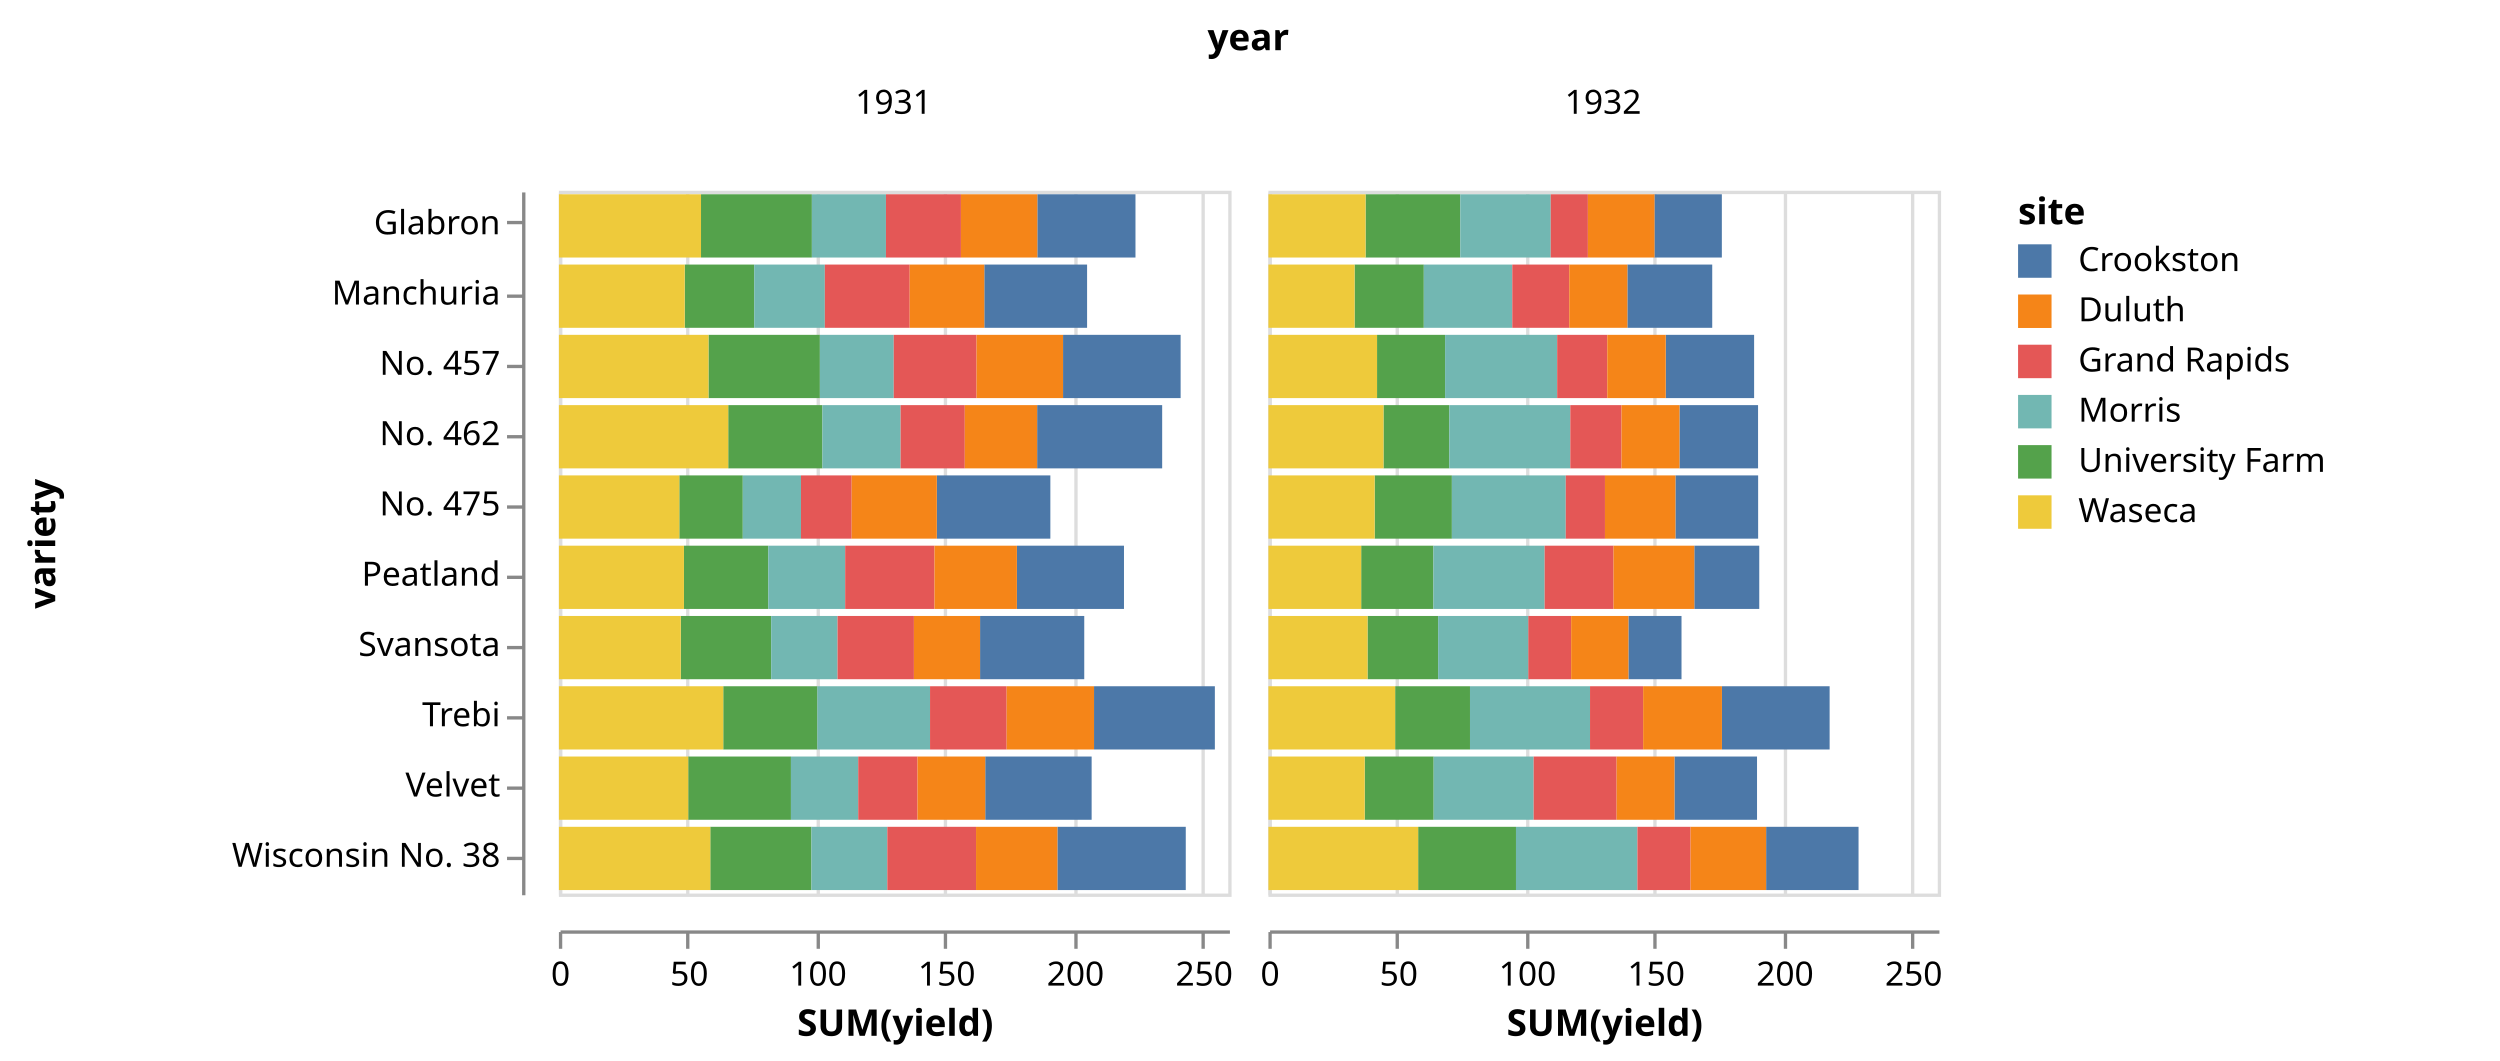
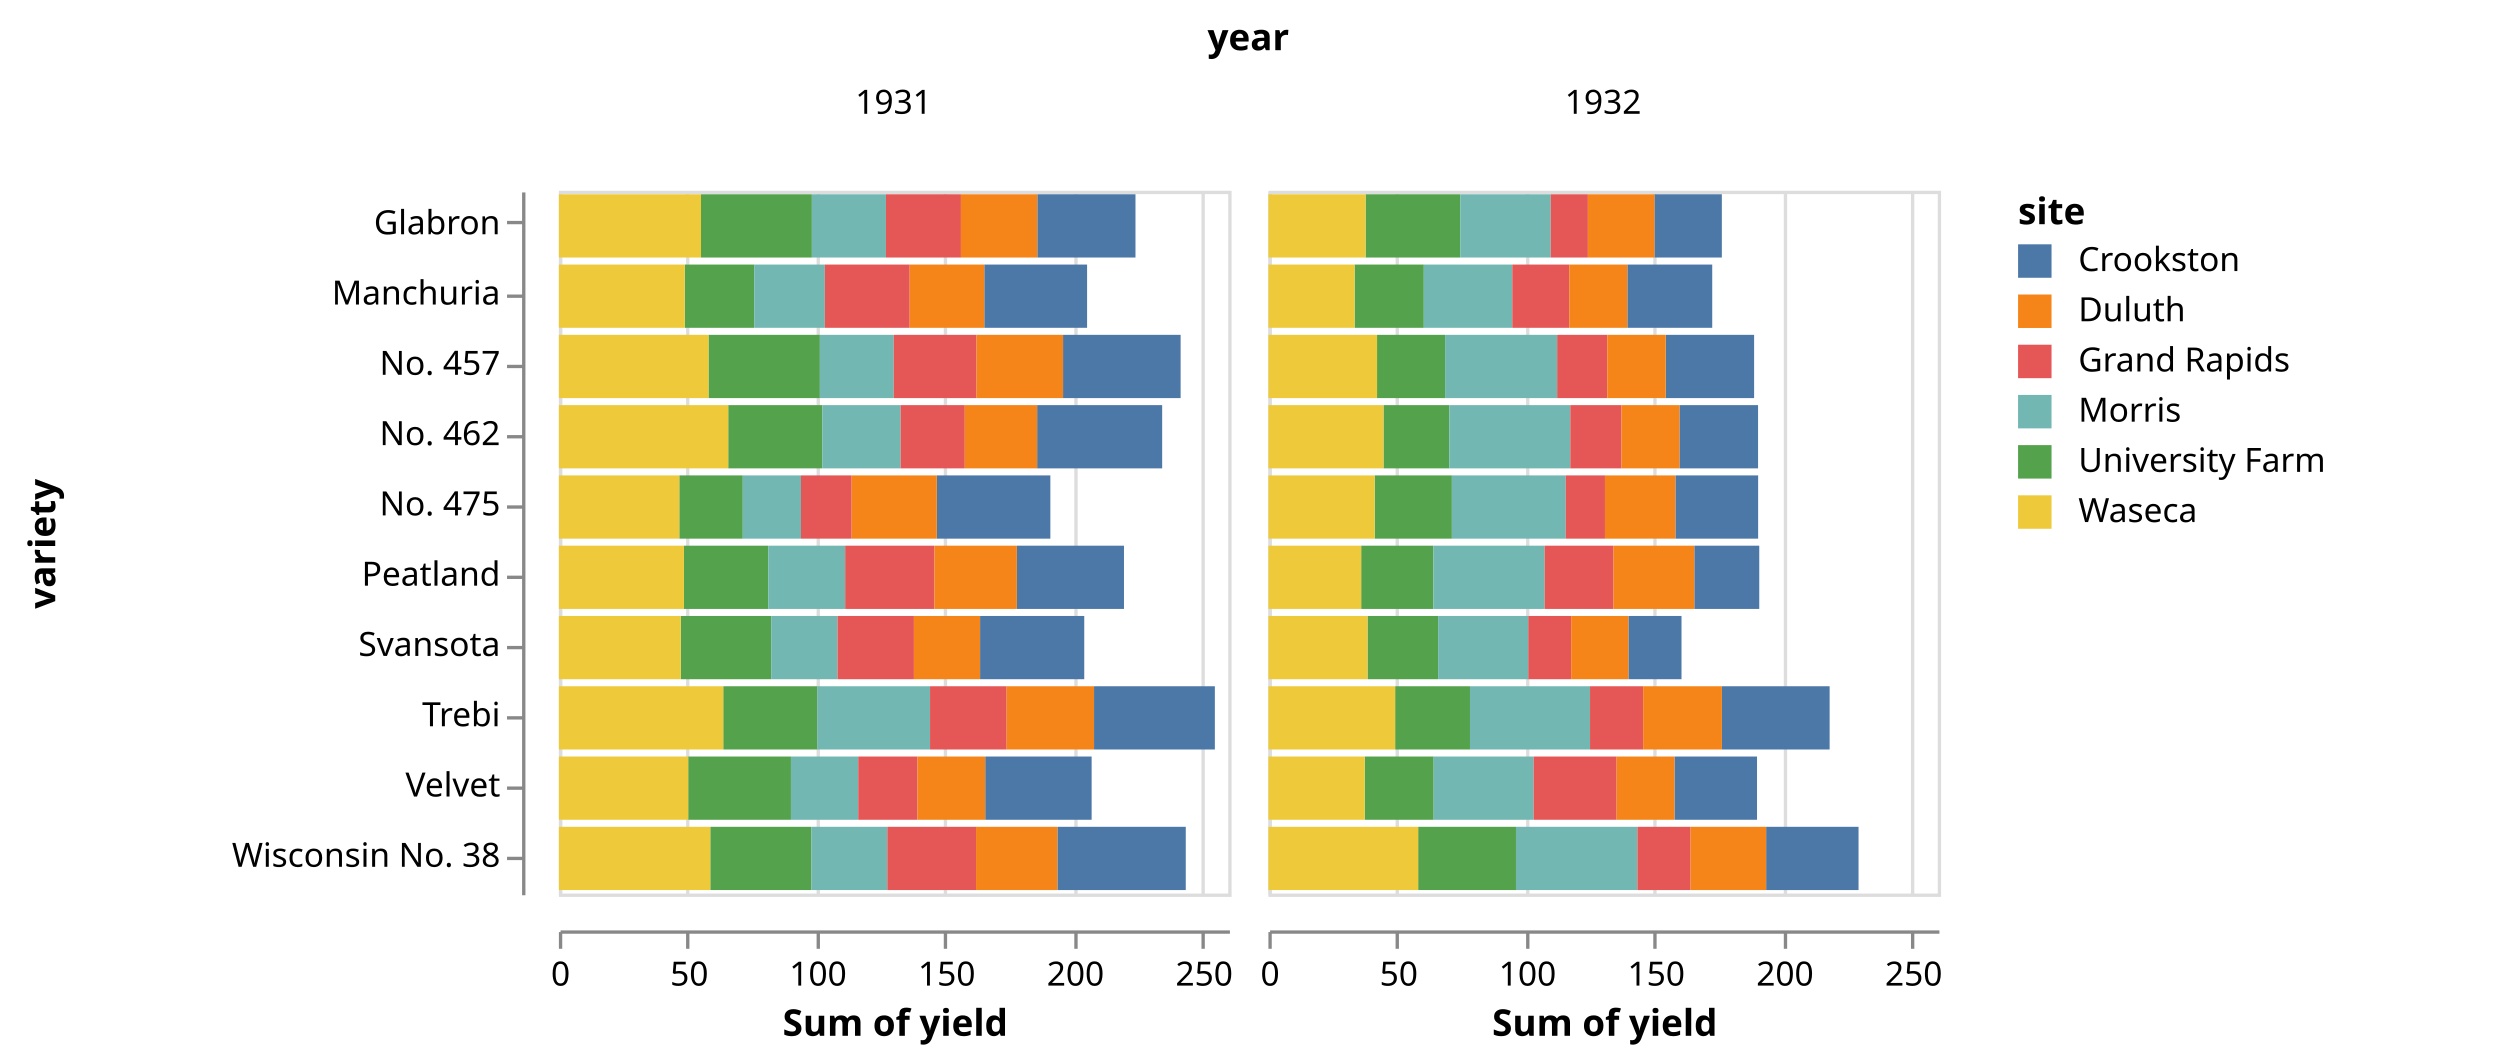
<svg xmlns="http://www.w3.org/2000/svg" class="marks" width="747" height="317" viewBox="0 0 747 317" version="1.1">
  <g transform="translate(167,57)">
    <g class="mark-group role-frame root">
      <g transform="translate(0,0)">
        <path class="background" d="M0,0h0v0h0Z" style="fill: none;" />
        <g>
          <g class="mark-group role-column-title column_title">
            <g transform="translate(206,-42)">
              <path class="background" d="M0,0h0v0h0Z" style="fill: none;" />
              <g>
                <g class="mark-text role-column-title-text">
                  <text text-anchor="middle" transform="translate(0,0)" style="font: bold 11px sans-serif; fill: #000;">year</text>
                </g>
              </g>
            </g>
          </g>
          <g class="mark-group role-row-header row_header">
            <g transform="translate(-11,0)">
              <path class="background" d="M0,0h0v210h0Z" style="fill: none;" />
              <g>
                <g class="mark-group role-axis">
                  <g transform="translate(0.5,0.5)">
                    <path class="background" d="M0,0h0v0h0Z" style="pointer-events: none; fill: none;" />
                    <g>
                      <g class="mark-rule role-axis-tick" style="pointer-events: none;">
                        <line transform="translate(0,9)" x2="-5" y2="0" style="fill: none; stroke: #888; stroke-width: 1; opacity: 1;" />
                        <line transform="translate(0,31)" x2="-5" y2="0" style="fill: none; stroke: #888; stroke-width: 1; opacity: 1;" />
                        <line transform="translate(0,52)" x2="-5" y2="0" style="fill: none; stroke: #888; stroke-width: 1; opacity: 1;" />
                        <line transform="translate(0,73)" x2="-5" y2="0" style="fill: none; stroke: #888; stroke-width: 1; opacity: 1;" />
                        <line transform="translate(0,94)" x2="-5" y2="0" style="fill: none; stroke: #888; stroke-width: 1; opacity: 1;" />
                        <line transform="translate(0,115)" x2="-5" y2="0" style="fill: none; stroke: #888; stroke-width: 1; opacity: 1;" />
                        <line transform="translate(0,136)" x2="-5" y2="0" style="fill: none; stroke: #888; stroke-width: 1; opacity: 1;" />
                        <line transform="translate(0,157)" x2="-5" y2="0" style="fill: none; stroke: #888; stroke-width: 1; opacity: 1;" />
                        <line transform="translate(0,178)" x2="-5" y2="0" style="fill: none; stroke: #888; stroke-width: 1; opacity: 1;" />
                        <line transform="translate(0,199)" x2="-5" y2="0" style="fill: none; stroke: #888; stroke-width: 1; opacity: 1;" />
                      </g>
                      <g class="mark-text role-axis-label" style="pointer-events: none;">
                        <text text-anchor="end" transform="translate(-7,12.5)" style="font: 10px sans-serif; fill: #000; opacity: 1;">Glabron</text>
                        <text text-anchor="end" transform="translate(-7,33.5)" style="font: 10px sans-serif; fill: #000; opacity: 1;">Manchuria</text>
                        <text text-anchor="end" transform="translate(-7,54.5)" style="font: 10px sans-serif; fill: #000; opacity: 1;">No. 457</text>
                        <text text-anchor="end" transform="translate(-7,75.5)" style="font: 10px sans-serif; fill: #000; opacity: 1;">No. 462</text>
                        <text text-anchor="end" transform="translate(-7,96.5)" style="font: 10px sans-serif; fill: #000; opacity: 1;">No. 475</text>
                        <text text-anchor="end" transform="translate(-7,117.5)" style="font: 10px sans-serif; fill: #000; opacity: 1;">Peatland</text>
                        <text text-anchor="end" transform="translate(-7,138.5)" style="font: 10px sans-serif; fill: #000; opacity: 1;">Svansota</text>
                        <text text-anchor="end" transform="translate(-7,159.5)" style="font: 10px sans-serif; fill: #000; opacity: 1;">Trebi</text>
                        <text text-anchor="end" transform="translate(-7,180.5)" style="font: 10px sans-serif; fill: #000; opacity: 1;">Velvet</text>
                        <text text-anchor="end" transform="translate(-7,201.5)" style="font: 10px sans-serif; fill: #000; opacity: 1;">Wisconsin No. 38</text>
                      </g>
                      <g class="mark-rule role-axis-domain" style="pointer-events: none;">
                        <line transform="translate(0,0)" x2="0" y2="210" style="fill: none; stroke: #888; stroke-width: 1; opacity: 1;" />
                      </g>
                      <g class="mark-text role-axis-title" style="pointer-events: none;">
                        <text text-anchor="middle" transform="translate(-138,105) rotate(-90) translate(0,-2)" style="font: bold 11px sans-serif; fill: #000; opacity: 1;">variety</text>
                      </g>
                    </g>
                  </g>
                </g>
              </g>
            </g>
          </g>
          <g class="mark-group role-column-header column_header">
            <g transform="translate(0,-11)">
              <path class="background" d="M0,0h200v0h-200Z" style="fill: none;" />
              <g>
                <g class="mark-text role-title" style="pointer-events: none;">
                  <text text-anchor="middle" transform="translate(100,-12)" style="font: normal 10px sans-serif; fill: #000; opacity: 1;">1931</text>
                </g>
              </g>
            </g>
            <g transform="translate(212,-11)">
              <path class="background" d="M0,0h200v0h-200Z" style="fill: none;" />
              <g>
                <g class="mark-text role-title" style="pointer-events: none;">
                  <text text-anchor="middle" transform="translate(100,-12)" style="font: normal 10px sans-serif; fill: #000; opacity: 1;">1932</text>
                </g>
              </g>
            </g>
          </g>
          <g class="mark-group role-column-footer column_footer">
            <g transform="translate(0,221)">
              <path class="background" d="M0,0h200v0h-200Z" style="fill: none;" />
              <g>
                <g class="mark-group role-axis">
                  <g transform="translate(0.5,0.5)">
                    <path class="background" d="M0,0h0v0h0Z" style="pointer-events: none; fill: none;" />
                    <g>
                      <g class="mark-rule role-axis-tick" style="pointer-events: none;">
                        <line transform="translate(0,0)" x2="0" y2="5" style="fill: none; stroke: #888; stroke-width: 1; opacity: 1;" />
                        <line transform="translate(38,0)" x2="0" y2="5" style="fill: none; stroke: #888; stroke-width: 1; opacity: 1;" />
                        <line transform="translate(77,0)" x2="0" y2="5" style="fill: none; stroke: #888; stroke-width: 1; opacity: 1;" />
                        <line transform="translate(115,0)" x2="0" y2="5" style="fill: none; stroke: #888; stroke-width: 1; opacity: 1;" />
                        <line transform="translate(154,0)" x2="0" y2="5" style="fill: none; stroke: #888; stroke-width: 1; opacity: 1;" />
                        <line transform="translate(192,0)" x2="0" y2="5" style="fill: none; stroke: #888; stroke-width: 1; opacity: 1;" />
                      </g>
                      <g class="mark-text role-axis-label" style="pointer-events: none;">
                        <text text-anchor="middle" transform="translate(0,16)" style="font: 10px sans-serif; fill: #000; opacity: 1;">0</text>
                        <text text-anchor="middle" transform="translate(38.46154,16)" style="font: 10px sans-serif; fill: #000; opacity: 1;">50</text>
                        <text text-anchor="middle" transform="translate(76.92308,16)" style="font: 10px sans-serif; fill: #000; opacity: 1;">100</text>
                        <text text-anchor="middle" transform="translate(115.3846,16)" style="font: 10px sans-serif; fill: #000; opacity: 1;">150</text>
                        <text text-anchor="middle" transform="translate(153.8462,16)" style="font: 10px sans-serif; fill: #000; opacity: 1;">200</text>
                        <text text-anchor="middle" transform="translate(192.3077,16)" style="font: 10px sans-serif; fill: #000; opacity: 1;">250</text>
                      </g>
                      <g class="mark-rule role-axis-domain" style="pointer-events: none;">
                        <line transform="translate(0,0)" x2="200" y2="0" style="fill: none; stroke: #888; stroke-width: 1; opacity: 1;" />
                      </g>
                      <g class="mark-text role-axis-title" style="pointer-events: none;">
-                         <text text-anchor="middle" transform="translate(100,31)" style="font: bold 11px sans-serif; fill: #000; opacity: 1;">SUM(yield)</text>
+                         <text text-anchor="middle" transform="translate(100,31)" style="font: bold 11px sans-serif; fill: #000; opacity: 1;">Sum of yield</text>
                      </g>
                    </g>
                  </g>
                </g>
              </g>
            </g>
            <g transform="translate(212,221)">
              <path class="background" d="M0,0h200v0h-200Z" style="fill: none;" />
              <g>
                <g class="mark-group role-axis">
                  <g transform="translate(0.5,0.5)">
                    <path class="background" d="M0,0h0v0h0Z" style="pointer-events: none; fill: none;" />
                    <g>
                      <g class="mark-rule role-axis-tick" style="pointer-events: none;">
                        <line transform="translate(0,0)" x2="0" y2="5" style="fill: none; stroke: #888; stroke-width: 1; opacity: 1;" />
                        <line transform="translate(38,0)" x2="0" y2="5" style="fill: none; stroke: #888; stroke-width: 1; opacity: 1;" />
                        <line transform="translate(77,0)" x2="0" y2="5" style="fill: none; stroke: #888; stroke-width: 1; opacity: 1;" />
                        <line transform="translate(115,0)" x2="0" y2="5" style="fill: none; stroke: #888; stroke-width: 1; opacity: 1;" />
                        <line transform="translate(154,0)" x2="0" y2="5" style="fill: none; stroke: #888; stroke-width: 1; opacity: 1;" />
                        <line transform="translate(192,0)" x2="0" y2="5" style="fill: none; stroke: #888; stroke-width: 1; opacity: 1;" />
                      </g>
                      <g class="mark-text role-axis-label" style="pointer-events: none;">
                        <text text-anchor="middle" transform="translate(0,16)" style="font: 10px sans-serif; fill: #000; opacity: 1;">0</text>
                        <text text-anchor="middle" transform="translate(38.46154,16)" style="font: 10px sans-serif; fill: #000; opacity: 1;">50</text>
                        <text text-anchor="middle" transform="translate(76.92308,16)" style="font: 10px sans-serif; fill: #000; opacity: 1;">100</text>
                        <text text-anchor="middle" transform="translate(115.3846,16)" style="font: 10px sans-serif; fill: #000; opacity: 1;">150</text>
                        <text text-anchor="middle" transform="translate(153.8462,16)" style="font: 10px sans-serif; fill: #000; opacity: 1;">200</text>
                        <text text-anchor="middle" transform="translate(192.3077,16)" style="font: 10px sans-serif; fill: #000; opacity: 1;">250</text>
                      </g>
                      <g class="mark-rule role-axis-domain" style="pointer-events: none;">
                        <line transform="translate(0,0)" x2="200" y2="0" style="fill: none; stroke: #888; stroke-width: 1; opacity: 1;" />
                      </g>
                      <g class="mark-text role-axis-title" style="pointer-events: none;">
-                         <text text-anchor="middle" transform="translate(100,31)" style="font: bold 11px sans-serif; fill: #000; opacity: 1;">SUM(yield)</text>
+                         <text text-anchor="middle" transform="translate(100,31)" style="font: bold 11px sans-serif; fill: #000; opacity: 1;">Sum of yield</text>
                      </g>
                    </g>
                  </g>
                </g>
              </g>
            </g>
          </g>
          <g class="mark-group role-scope cell">
            <g transform="translate(0,0)">
              <path class="background" d="M0.5,0.5h200v210h-200Z" style="fill: transparent; stroke: #ddd;" />
              <g>
                <g class="mark-group role-axis">
                  <g transform="translate(0.5,210.5)">
                    <path class="background" d="M0,0h0v0h0Z" style="pointer-events: none; fill: none;" />
                    <g>
                      <g class="mark-rule role-axis-grid" style="pointer-events: none;">
                        <line transform="translate(0,0)" x2="0" y2="-210" style="fill: none; stroke: #ddd; stroke-width: 1; stroke-dasharray: ; opacity: 1;" />
                        <line transform="translate(38,0)" x2="0" y2="-210" style="fill: none; stroke: #ddd; stroke-width: 1; stroke-dasharray: ; opacity: 1;" />
                        <line transform="translate(77,0)" x2="0" y2="-210" style="fill: none; stroke: #ddd; stroke-width: 1; stroke-dasharray: ; opacity: 1;" />
                        <line transform="translate(115,0)" x2="0" y2="-210" style="fill: none; stroke: #ddd; stroke-width: 1; stroke-dasharray: ; opacity: 1;" />
                        <line transform="translate(154,0)" x2="0" y2="-210" style="fill: none; stroke: #ddd; stroke-width: 1; stroke-dasharray: ; opacity: 1;" />
                        <line transform="translate(192,0)" x2="0" y2="-210" style="fill: none; stroke: #ddd; stroke-width: 1; stroke-dasharray: ; opacity: 1;" />
                      </g>
                    </g>
                  </g>
                </g>
                <g class="mark-rect role-mark child_marks">
                  <path d="M37.59,22.05h20.769v18.9h-20.769Z" style="fill: #54a24b;" />
                  <path d="M0,22.05h37.59v18.9h-37.59Z" style="fill: #eeca3b;" />
                  <path d="M58.359,22.05h21.103v18.9h-21.103Z" style="fill: #72b7b2;" />
                  <path d="M127.103,22.05h30.718v18.9h-30.718Z" style="fill: #4c78a8;" />
                  <path d="M79.462,22.05h25.359v18.9h-25.359Z" style="fill: #e45756;" />
                  <path d="M104.821,22.05h22.282v18.9h-22.282Z" style="fill: #f58518;" />
                  <path d="M42.462,1.05h33.128v18.9h-33.128Z" style="fill: #54a24b;" />
                  <path d="M0,1.05h42.462v18.9h-42.462Z" style="fill: #eeca3b;" />
                  <path d="M75.59,1.05h22.128v18.9h-22.128Z" style="fill: #72b7b2;" />
                  <path d="M142.949,1.05h29.333v18.9h-29.333Z" style="fill: #4c78a8;" />
                  <path d="M97.718,1.05h22.41v18.9h-22.41Z" style="fill: #e45756;" />
                  <path d="M120.128,1.05h22.821v18.9h-22.821Z" style="fill: #f58518;" />
                  <path d="M36.41,127.05h27.026v18.9h-27.026Z" style="fill: #54a24b;" />
                  <path d="M0,127.05h36.41v18.9h-36.41Z" style="fill: #eeca3b;" />
                  <path d="M63.436,127.05h19.821v18.9h-19.821Z" style="fill: #72b7b2;" />
                  <path d="M125.846,127.05h31.128v18.9h-31.128Z" style="fill: #4c78a8;" />
                  <path d="M83.256,127.05h22.821v18.9h-22.821Z" style="fill: #e45756;" />
                  <path d="M106.077,127.05h19.769v18.9h-19.769Z" style="fill: #f58518;" />
                  <path d="M38.641,169.05h30.692v18.9h-30.692Z" style="fill: #54a24b;" />
                  <path d="M0,169.05h38.641v18.9h-38.641Z" style="fill: #eeca3b;" />
                  <path d="M69.333,169.05h20.103v18.9h-20.103Z" style="fill: #72b7b2;" />
                  <path d="M127.385,169.05h31.795v18.9h-31.795Z" style="fill: #4c78a8;" />
                  <path d="M89.436,169.05h17.718v18.9h-17.718Z" style="fill: #e45756;" />
                  <path d="M107.154,169.05h20.231v18.9h-20.231Z" style="fill: #f58518;" />
                  <path d="M49.103,148.05h28.128v18.9h-28.128Z" style="fill: #54a24b;" />
                  <path d="M0,148.05h49.103v18.9h-49.103Z" style="fill: #eeca3b;" />
                  <path d="M77.231,148.05h33.667v18.9h-33.667Z" style="fill: #72b7b2;" />
                  <path d="M159.897,148.05h36.103v18.9h-36.103Z" style="fill: #4c78a8;" />
                  <path d="M110.897,148.05h22.897v18.9h-22.897Z" style="fill: #e45756;" />
                  <path d="M133.795,148.05h26.103v18.9h-26.103Z" style="fill: #f58518;" />
                  <path d="M44.692,43.05h33.282v18.9h-33.282Z" style="fill: #54a24b;" />
                  <path d="M0,43.05h44.692v18.9h-44.692Z" style="fill: #eeca3b;" />
                  <path d="M77.974,43.05h22.077v18.9h-22.077Z" style="fill: #72b7b2;" />
                  <path d="M150.641,43.05h35.128v18.9h-35.128Z" style="fill: #4c78a8;" />
                  <path d="M100.051,43.05h24.744v18.9h-24.744Z" style="fill: #e45756;" />
                  <path d="M124.795,43.05h25.846v18.9h-25.846Z" style="fill: #f58518;" />
                  <path d="M50.59,64.05h28.154v18.9h-28.154Z" style="fill: #54a24b;" />
                  <path d="M0,64.05h50.59v18.9h-50.59Z" style="fill: #eeca3b;" />
                  <path d="M78.744,64.05h23.359v18.9h-23.359Z" style="fill: #72b7b2;" />
                  <path d="M142.897,64.05h37.359v18.9h-37.359Z" style="fill: #4c78a8;" />
                  <path d="M102.103,64.05h19.179v18.9h-19.179Z" style="fill: #e45756;" />
                  <path d="M121.282,64.05h21.615v18.9h-21.615Z" style="fill: #f58518;" />
                  <path d="M37.359,106.05h25.205v18.9h-25.205Z" style="fill: #54a24b;" />
                  <path d="M0,106.05h37.359v18.9h-37.359Z" style="fill: #eeca3b;" />
                  <path d="M62.564,106.05h22.974v18.9h-22.974Z" style="fill: #72b7b2;" />
                  <path d="M136.846,106.05h32v18.9h-32Z" style="fill: #4c78a8;" />
                  <path d="M85.538,106.05h26.692v18.9h-26.692Z" style="fill: #e45756;" />
                  <path d="M112.231,106.05h24.615v18.9h-24.615Z" style="fill: #f58518;" />
                  <path d="M35.974,85.05h18.974v18.9h-18.974Z" style="fill: #54a24b;" />
                  <path d="M0,85.05h35.974v18.9h-35.974Z" style="fill: #eeca3b;" />
                  <path d="M54.949,85.05h17.385v18.9h-17.385Z" style="fill: #72b7b2;" />
                  <path d="M112.923,85.05h33.923v18.9h-33.923Z" style="fill: #4c78a8;" />
                  <path d="M72.333,85.05h15.154v18.9h-15.154Z" style="fill: #e45756;" />
                  <path d="M87.487,85.05h25.436v18.9h-25.436Z" style="fill: #f58518;" />
                  <path d="M45.231,190.05h30.231v18.9h-30.231Z" style="fill: #54a24b;" />
                  <path d="M0,190.05h45.231v18.9h-45.231Z" style="fill: #eeca3b;" />
                  <path d="M75.462,190.05h22.667v18.9h-22.667Z" style="fill: #72b7b2;" />
                  <path d="M148.949,190.05h38.359v18.9h-38.359Z" style="fill: #4c78a8;" />
                  <path d="M98.128,190.05h26.513v18.9h-26.513Z" style="fill: #e45756;" />
                  <path d="M124.641,190.05h24.308v18.9h-24.308Z" style="fill: #f58518;" />
                </g>
              </g>
            </g>
            <g transform="translate(212,0)">
              <path class="background" d="M0.5,0.5h200v210h-200Z" style="fill: transparent; stroke: #ddd;" />
              <g>
                <g class="mark-group role-axis">
                  <g transform="translate(0.5,210.5)">
                    <path class="background" d="M0,0h0v0h0Z" style="pointer-events: none; fill: none;" />
                    <g>
                      <g class="mark-rule role-axis-grid" style="pointer-events: none;">
                        <line transform="translate(0,0)" x2="0" y2="-210" style="fill: none; stroke: #ddd; stroke-width: 1; stroke-dasharray: ; opacity: 1;" />
                        <line transform="translate(38,0)" x2="0" y2="-210" style="fill: none; stroke: #ddd; stroke-width: 1; stroke-dasharray: ; opacity: 1;" />
                        <line transform="translate(77,0)" x2="0" y2="-210" style="fill: none; stroke: #ddd; stroke-width: 1; stroke-dasharray: ; opacity: 1;" />
                        <line transform="translate(115,0)" x2="0" y2="-210" style="fill: none; stroke: #ddd; stroke-width: 1; stroke-dasharray: ; opacity: 1;" />
                        <line transform="translate(154,0)" x2="0" y2="-210" style="fill: none; stroke: #ddd; stroke-width: 1; stroke-dasharray: ; opacity: 1;" />
                        <line transform="translate(192,0)" x2="0" y2="-210" style="fill: none; stroke: #ddd; stroke-width: 1; stroke-dasharray: ; opacity: 1;" />
                      </g>
                    </g>
                  </g>
                </g>
                <g class="mark-rect role-mark child_marks">
                  <path d="M25.744,22.05h20.692v18.9h-20.692Z" style="fill: #54a24b;" />
                  <path d="M0,22.05h25.744v18.9h-25.744Z" style="fill: #eeca3b;" />
                  <path d="M46.436,22.05h26.436v18.9h-26.436Z" style="fill: #72b7b2;" />
                  <path d="M107.256,22.05h25.359v18.9h-25.359Z" style="fill: #4c78a8;" />
                  <path d="M72.872,22.05h17.026v18.9h-17.026Z" style="fill: #e45756;" />
                  <path d="M89.897,22.05h17.359v18.9h-17.359Z" style="fill: #f58518;" />
                  <path d="M29.026,1.05h28.308v18.9h-28.308Z" style="fill: #54a24b;" />
                  <path d="M0,1.05h29.026v18.9h-29.026Z" style="fill: #eeca3b;" />
                  <path d="M57.333,1.05h27.026v18.9h-27.026Z" style="fill: #72b7b2;" />
                  <path d="M115.359,1.05h20.128v18.9h-20.128Z" style="fill: #4c78a8;" />
                  <path d="M84.359,1.05h11.103v18.9h-11.103Z" style="fill: #e45756;" />
                  <path d="M95.462,1.05h19.897v18.9h-19.897Z" style="fill: #f58518;" />
                  <path d="M29.615,127.05h21.103v18.9h-21.103Z" style="fill: #54a24b;" />
                  <path d="M0,127.05h29.615v18.9h-29.615Z" style="fill: #eeca3b;" />
                  <path d="M50.718,127.05h26.949v18.9h-26.949Z" style="fill: #72b7b2;" />
                  <path d="M107.564,127.05h15.872v18.9h-15.872Z" style="fill: #4c78a8;" />
                  <path d="M77.667,127.05h12.795v18.9h-12.795Z" style="fill: #e45756;" />
                  <path d="M90.462,127.05h17.103v18.9h-17.103Z" style="fill: #f58518;" />
                  <path d="M28.769,169.05h20.615v18.9h-20.615Z" style="fill: #54a24b;" />
                  <path d="M0,169.05h28.769v18.9h-28.769Z" style="fill: #eeca3b;" />
                  <path d="M49.385,169.05h29.872v18.9h-29.872Z" style="fill: #72b7b2;" />
                  <path d="M121.333,169.05h24.667v18.9h-24.667Z" style="fill: #4c78a8;" />
                  <path d="M79.256,169.05h24.795v18.9h-24.795Z" style="fill: #e45756;" />
                  <path d="M104.051,169.05h17.282v18.9h-17.282Z" style="fill: #f58518;" />
                  <path d="M37.872,148.05h22.359v18.9h-22.359Z" style="fill: #54a24b;" />
                  <path d="M0,148.05h37.872v18.9h-37.872Z" style="fill: #eeca3b;" />
                  <path d="M60.231,148.05h35.872v18.9h-35.872Z" style="fill: #72b7b2;" />
                  <path d="M135.513,148.05h32.179v18.9h-32.179Z" style="fill: #4c78a8;" />
                  <path d="M96.103,148.05h15.872v18.9h-15.872Z" style="fill: #e45756;" />
                  <path d="M111.974,148.05h23.538v18.9h-23.538Z" style="fill: #f58518;" />
                  <path d="M32.462,43.05h20.333v18.9h-20.333Z" style="fill: #54a24b;" />
                  <path d="M0,43.05h32.462v18.9h-32.462Z" style="fill: #eeca3b;" />
                  <path d="M52.795,43.05h33.487v18.9h-33.487Z" style="fill: #72b7b2;" />
                  <path d="M118.718,43.05h26.41v18.9h-26.41Z" style="fill: #4c78a8;" />
                  <path d="M86.282,43.05h14.974v18.9h-14.974Z" style="fill: #e45756;" />
                  <path d="M101.256,43.05h17.462v18.9h-17.462Z" style="fill: #f58518;" />
                  <path d="M34.385,64.05h19.667v18.9h-19.667Z" style="fill: #54a24b;" />
                  <path d="M0,64.05h34.385v18.9h-34.385Z" style="fill: #eeca3b;" />
                  <path d="M54.051,64.05h36.154v18.9h-36.154Z" style="fill: #72b7b2;" />
                  <path d="M122.821,64.05h23.487v18.9h-23.487Z" style="fill: #4c78a8;" />
                  <path d="M90.205,64.05h15.308v18.9h-15.308Z" style="fill: #e45756;" />
                  <path d="M105.513,64.05h17.308v18.9h-17.308Z" style="fill: #f58518;" />
                  <path d="M27.718,106.05h21.59v18.9h-21.59Z" style="fill: #54a24b;" />
                  <path d="M0,106.05h27.718v18.9h-27.718Z" style="fill: #eeca3b;" />
                  <path d="M49.308,106.05h33.231v18.9h-33.231Z" style="fill: #72b7b2;" />
                  <path d="M127.256,106.05h19.41v18.9h-19.41Z" style="fill: #4c78a8;" />
                  <path d="M82.538,106.05h20.59v18.9h-20.59Z" style="fill: #e45756;" />
                  <path d="M103.128,106.05h24.128v18.9h-24.128Z" style="fill: #f58518;" />
                  <path d="M31.744,85.05h23.077v18.9h-23.077Z" style="fill: #54a24b;" />
                  <path d="M0,85.05h31.744v18.9h-31.744Z" style="fill: #eeca3b;" />
                  <path d="M54.821,85.05h34.026v18.9h-34.026Z" style="fill: #72b7b2;" />
                  <path d="M121.615,85.05h24.718v18.9h-24.718Z" style="fill: #4c78a8;" />
                  <path d="M88.846,85.05h11.718v18.9h-11.718Z" style="fill: #e45756;" />
                  <path d="M100.564,85.05h21.051v18.9h-21.051Z" style="fill: #f58518;" />
                  <path d="M44.744,190.05h29.231v18.9h-29.231Z" style="fill: #54a24b;" />
                  <path d="M0,190.05h44.744v18.9h-44.744Z" style="fill: #eeca3b;" />
                  <path d="M73.974,190.05h36.282v18.9h-36.282Z" style="fill: #72b7b2;" />
                  <path d="M148.718,190.05h27.615v18.9h-27.615Z" style="fill: #4c78a8;" />
                  <path d="M110.256,190.05h15.897v18.9h-15.897Z" style="fill: #e45756;" />
                  <path d="M126.154,190.05h22.564v18.9h-22.564Z" style="fill: #f58518;" />
                </g>
              </g>
            </g>
          </g>
          <g class="mark-group role-legend">
            <g transform="translate(436,0)">
              <path class="background" d="M0,0h139v101h-139Z" style="pointer-events: none; fill: none;" />
              <g>
                <g class="mark-group role-legend-entry">
                  <g transform="translate(0,16)">
                    <path class="background" d="M0,0h0v0h0Z" style="pointer-events: none; fill: none;" />
                    <g>
                      <g class="mark-symbol role-legend-symbol" style="pointer-events: none;">
                        <path transform="translate(5,5)" d="M-5,-5h10v10h-10Z" style="fill: #4c78a8; stroke-width: 1.5; opacity: 1;" />
                        <path transform="translate(5,20)" d="M-5,-5h10v10h-10Z" style="fill: #f58518; stroke-width: 1.5; opacity: 1;" />
                        <path transform="translate(5,35)" d="M-5,-5h10v10h-10Z" style="fill: #e45756; stroke-width: 1.5; opacity: 1;" />
                        <path transform="translate(5,50)" d="M-5,-5h10v10h-10Z" style="fill: #72b7b2; stroke-width: 1.5; opacity: 1;" />
                        <path transform="translate(5,65)" d="M-5,-5h10v10h-10Z" style="fill: #54a24b; stroke-width: 1.5; opacity: 1;" />
                        <path transform="translate(5,80)" d="M-5,-5h10v10h-10Z" style="fill: #eeca3b; stroke-width: 1.5; opacity: 1;" />
                      </g>
                      <g class="mark-text role-legend-label" style="pointer-events: none;">
                        <text text-anchor="start" transform="translate(18,8)" style="font: 10px sans-serif; fill: #000; opacity: 1;">Crookston</text>
                        <text text-anchor="start" transform="translate(18,23)" style="font: 10px sans-serif; fill: #000; opacity: 1;">Duluth</text>
                        <text text-anchor="start" transform="translate(18,38)" style="font: 10px sans-serif; fill: #000; opacity: 1;">Grand Rapids</text>
                        <text text-anchor="start" transform="translate(18,53)" style="font: 10px sans-serif; fill: #000; opacity: 1;">Morris</text>
                        <text text-anchor="start" transform="translate(18,68)" style="font: 10px sans-serif; fill: #000; opacity: 1;">University Farm</text>
                        <text text-anchor="start" transform="translate(18,83)" style="font: 10px sans-serif; fill: #000; opacity: 1;">Waseca</text>
                      </g>
                    </g>
                  </g>
                </g>
                <g class="mark-text role-legend-title" style="pointer-events: none;">
                  <text text-anchor="start" transform="translate(0,10)" style="font: bold 11px sans-serif; fill: #000; opacity: 1;">site</text>
                </g>
              </g>
            </g>
          </g>
        </g>
      </g>
    </g>
  </g>
</svg>
